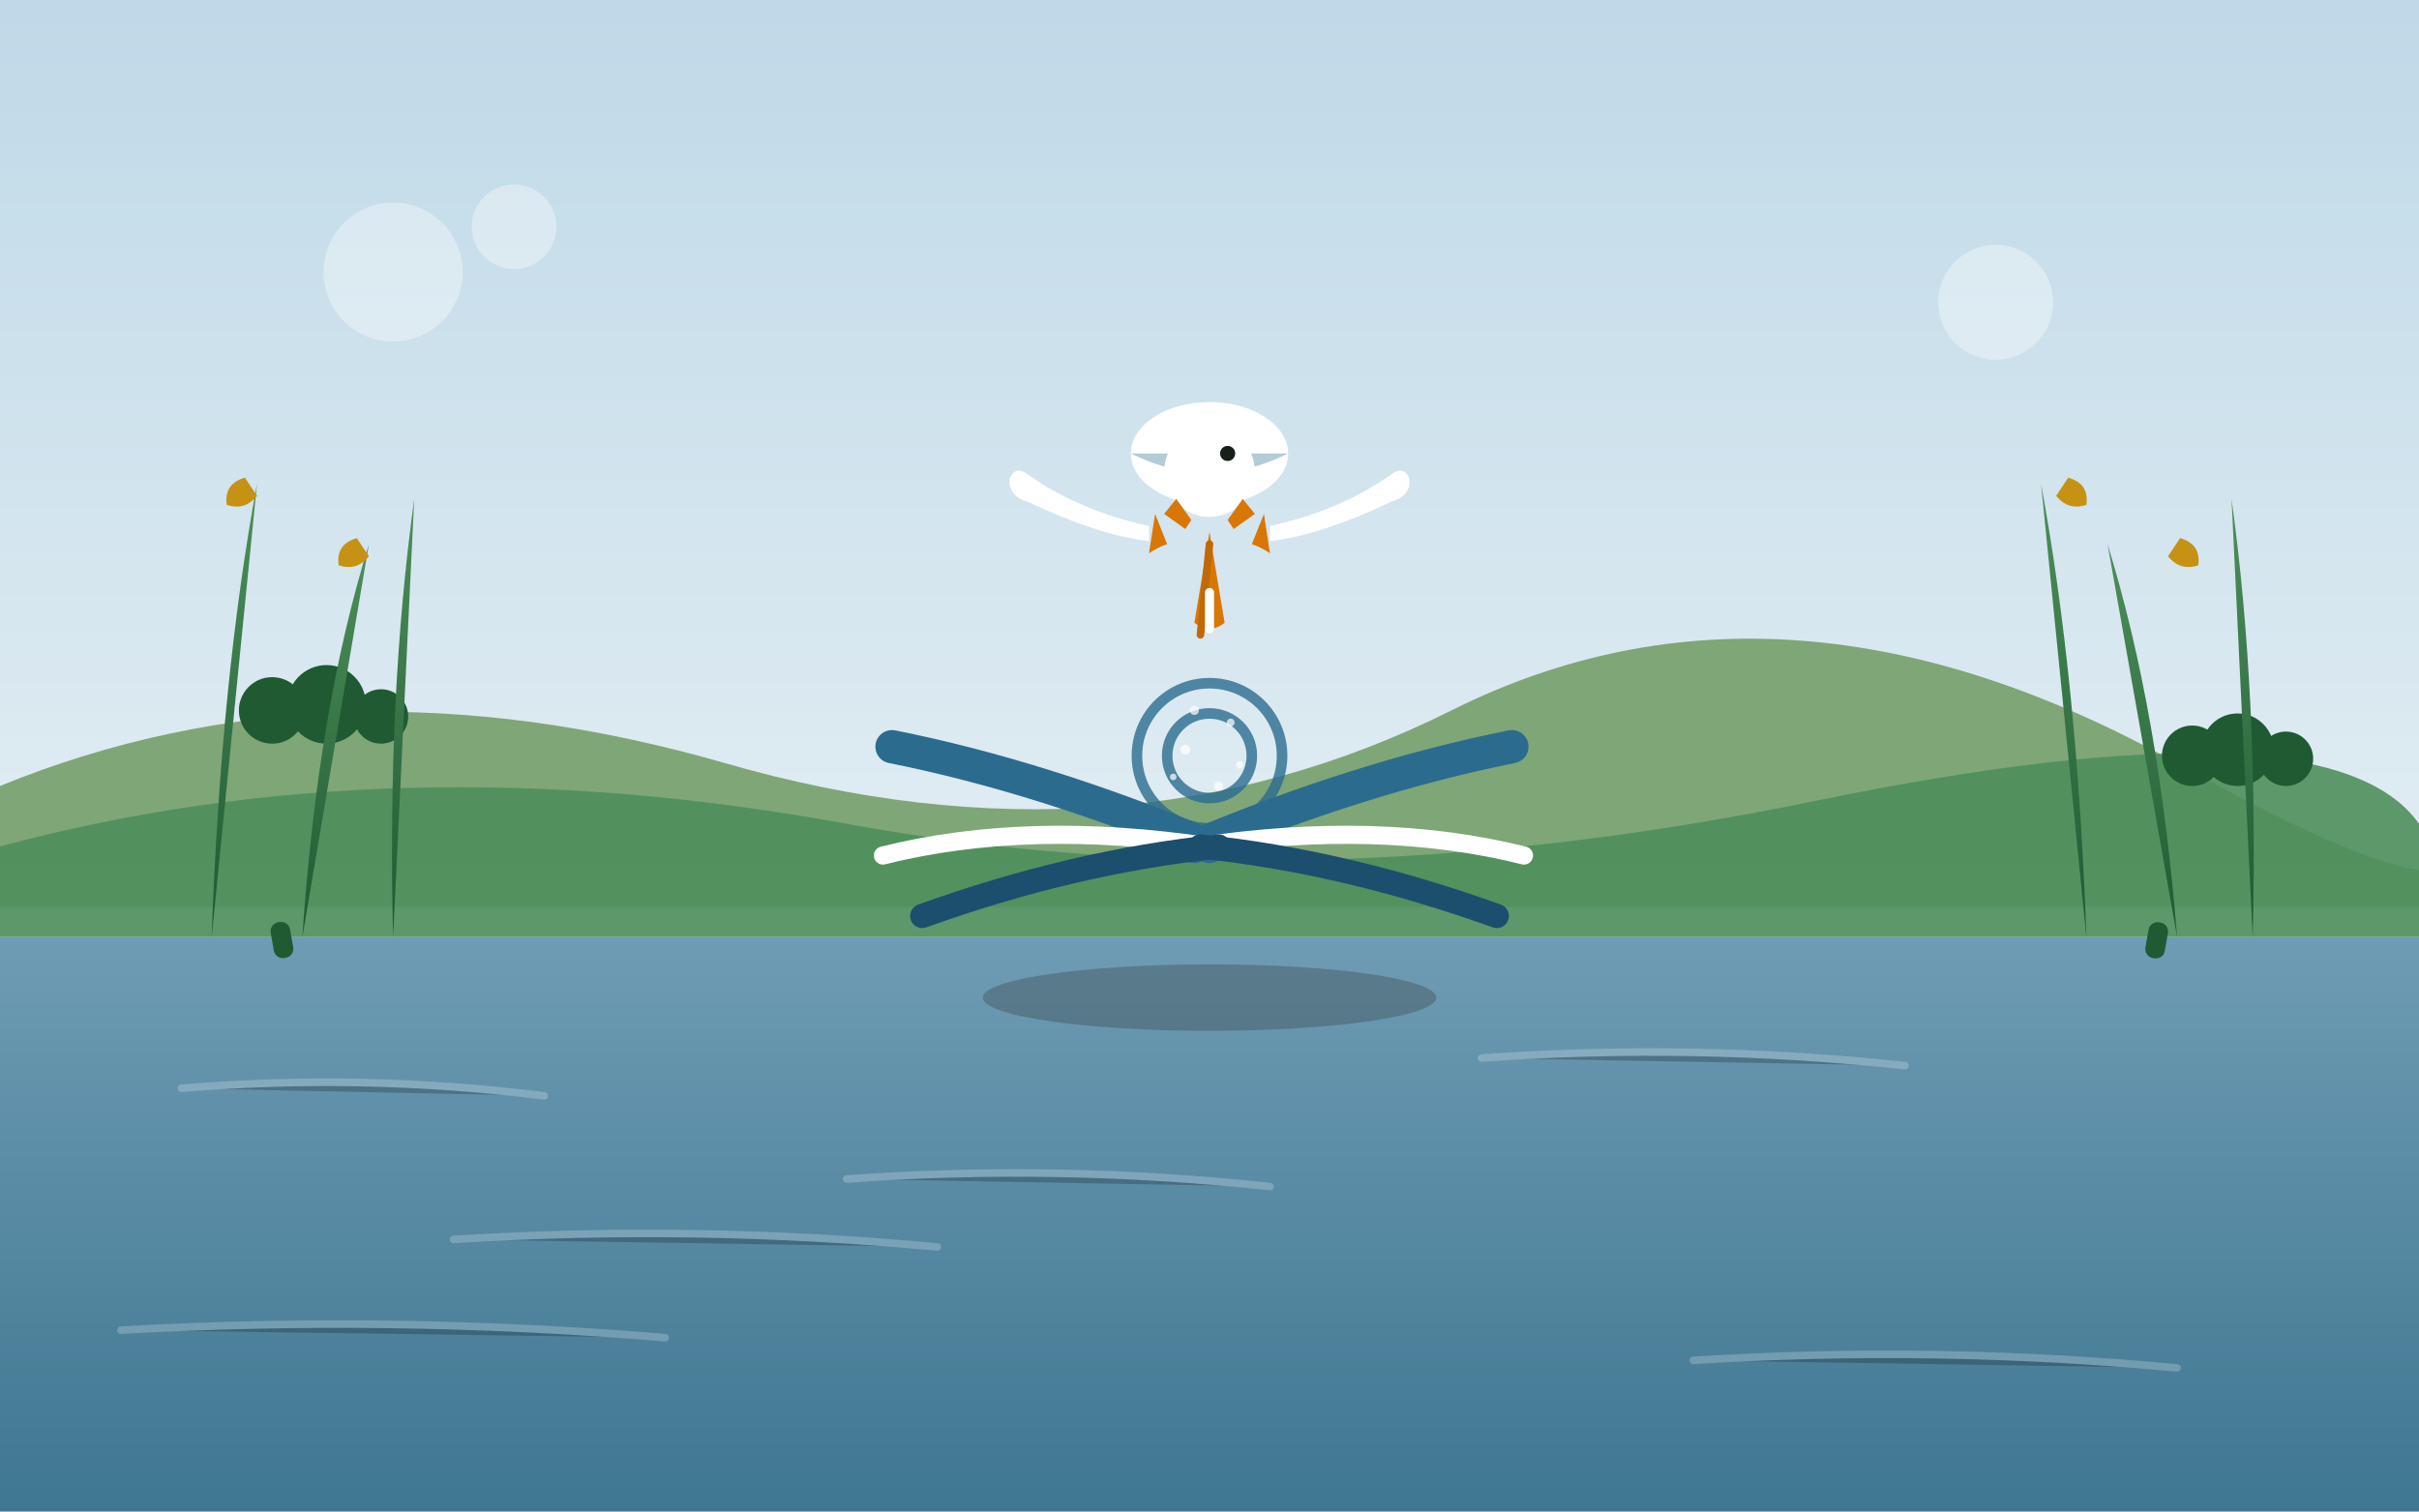
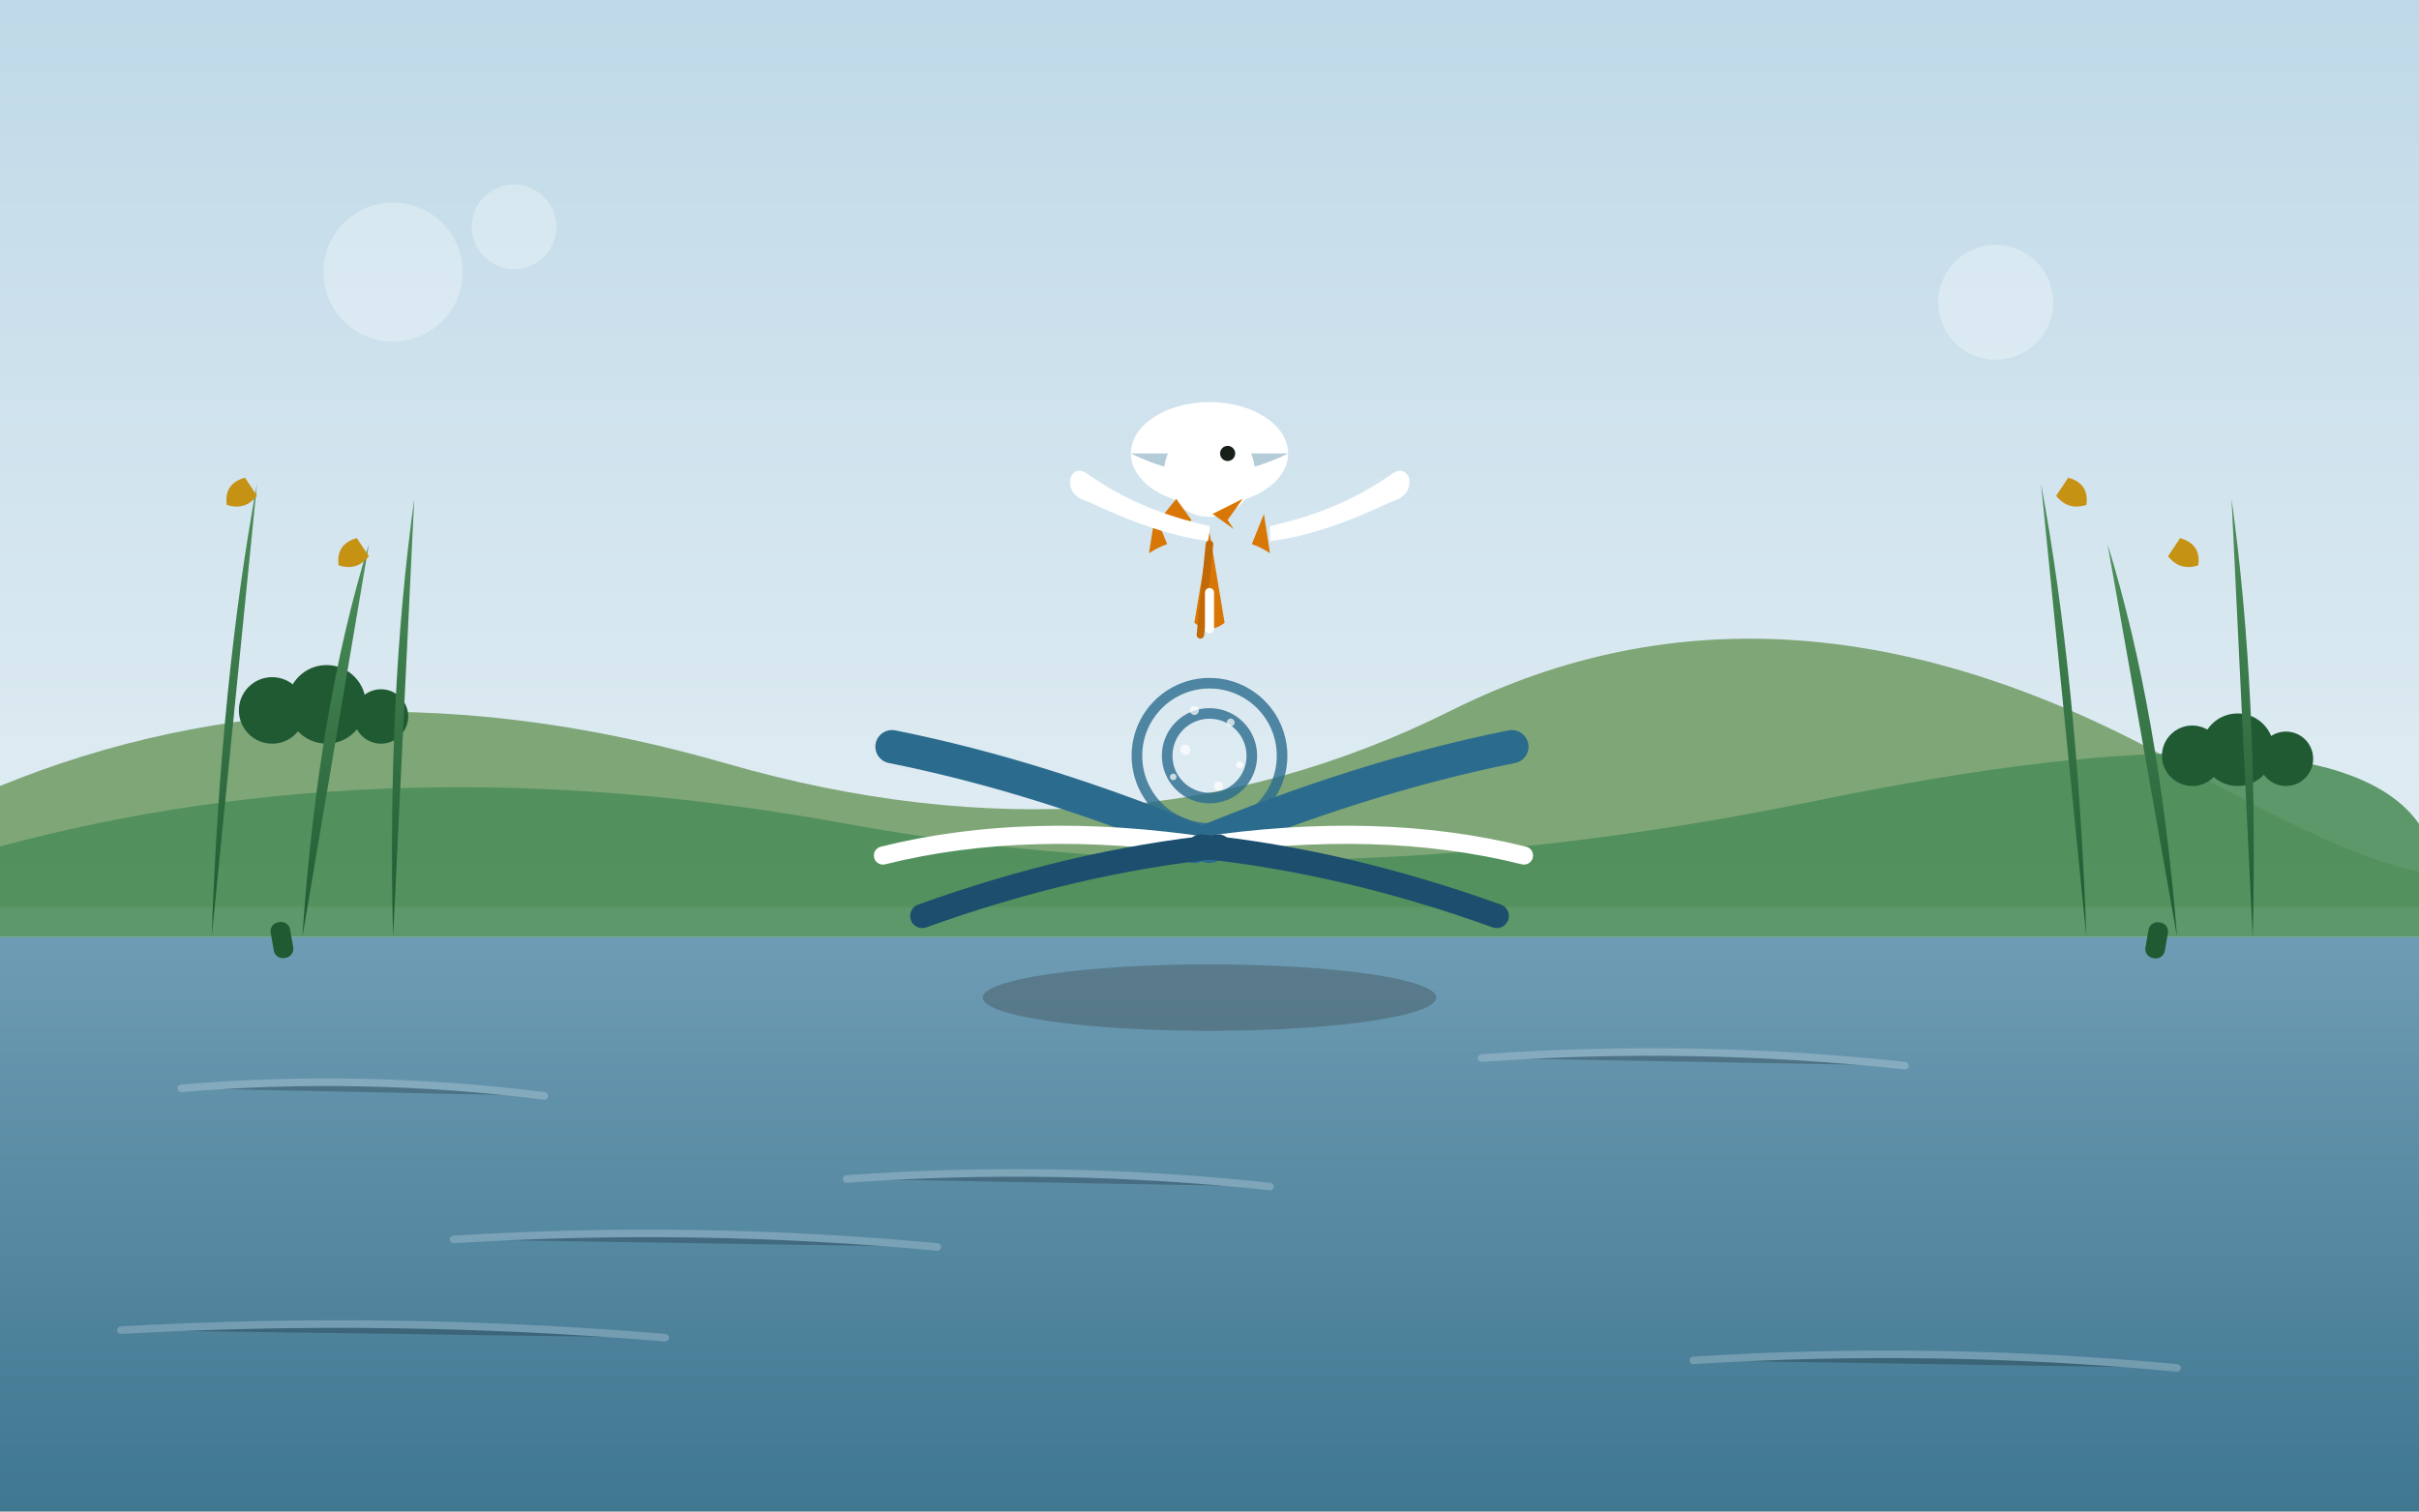
<svg xmlns="http://www.w3.org/2000/svg" viewBox="0 0 1600 1000" role="img" aria-label="Pied kingfisher hovering over the Ken River with wings spread and splash ripples below">
  <defs>
    <linearGradient id="bgSky" x1="0" y1="0" x2="0" y2="1">
      <stop offset="0" stop-color="#BFD9E8" />
      <stop offset="0.7" stop-color="#E8F1F5" />
      <stop offset="1" stop-color="#F2E6CE" />
    </linearGradient>
    <linearGradient id="river" x1="0" y1="0" x2="0" y2="1">
      <stop offset="0" stop-color="#6E9CB4" />
      <stop offset="1" stop-color="#3F7690" />
    </linearGradient>
    <linearGradient id="reeds" x1="0" y1="0" x2="0" y2="1">
      <stop offset="0" stop-color="#4E8F5B" />
      <stop offset="1" stop-color="#1F5A32" />
    </linearGradient>
  </defs>
  <rect width="1600" height="1000" fill="url(#bgSky)" />
-   <g fill="#FFFFFF" opacity="0.35">
+   <g fill="#FFFFFF" opacity="0.3">
    <circle cx="260" cy="180" r="46" />
    <circle cx="340" cy="150" r="28" />
    <circle cx="1320" cy="200" r="38" />
  </g>
-   <path d="M0 520 Q220 430 480 505 T960 470 T1440 505 T1600 500 L1600 600 L0 600 Z" fill="#6F9A62" opacity="0.85" />
+   <path d="M0 520 Q220 430 480 505 T960 470 T1440 505 T1600 505 L1600 600 L0 600 Z" fill="#6F9A62" opacity="0.85" />
  <path d="M0 560 Q260 490 560 545 T1200 530 T1600 545 L1600 620 L0 620 Z" fill="#4E8F5B" opacity="0.9" />
  <g fill="#1F5A32">
    <circle cx="180" cy="470" r="22" />
    <circle cx="216" cy="466" r="26" />
    <circle cx="252" cy="474" r="18" />
    <circle cx="1450" cy="500" r="20" />
    <circle cx="1480" cy="496" r="24" />
    <circle cx="1512" cy="502" r="18" />
  </g>
  <rect x="0" y="620" width="1600" height="380" fill="url(#river)" />
  <g stroke="#FFFFFF" stroke-width="5" stroke-linecap="round" opacity="0.22">
    <path d="M120 720 Q240 710 360 725" />
    <path d="M560 780 Q700 770 840 785" />
    <path d="M980 700 Q1120 690 1260 705" />
    <path d="M80 880 Q260 870 440 885" />
    <path d="M1120 900 Q1280 890 1440 905" />
    <path d="M300 820 Q460 810 620 825" />
  </g>
  <ellipse cx="800" cy="660" rx="150" ry="22" fill="#2C2A26" opacity="0.28" />
  <g>
    <path d="M800 560 q-110 -46 -210 -66" stroke="#2B6B8E" stroke-width="22" fill="none" stroke-linecap="round" />
    <path d="M790 560 q110 -46 210 -66" stroke="#2B6B8E" stroke-width="22" fill="none" stroke-linecap="round" />
    <path d="M800 560 q-120 -18 -216 6" stroke="#FFFFFF" stroke-width="12" fill="none" stroke-linecap="round" />
    <path d="M792 560 q120 -18 216 6" stroke="#FFFFFF" stroke-width="12" fill="none" stroke-linecap="round" />
    <path d="M806 560 q-96 10 -196 46" stroke="#1C4E6E" stroke-width="16" fill="none" stroke-linecap="round" />
    <path d="M794 560 q96 10 196 46" stroke="#1C4E6E" stroke-width="16" fill="none" stroke-linecap="round" />
  </g>
  <ellipse cx="800" cy="300" rx="52" ry="34" fill="#FFFFFF" />
  <path d="M748 300 q52 26 104 0 Z" fill="#B4CBD8" />
  <circle cx="800" cy="312" r="30" fill="#FFFFFF" />
  <circle cx="812" cy="300" r="5" fill="#172018" />
  <path d="M778 330 l10 14 l-4 6 l-14 -10 Z" fill="#D97706" />
-   <path d="M822 330 l-10 14 l4 6 l14 -10 Z" fill="#D97706" />
+   <path d="M822 330 l-10 14 l4 6 l-14 -10 Z" fill="#D97706" />
  <path d="M764 340 l-4 26 q6 -4 12 -6 Z" fill="#D97706" />
  <path d="M836 340 l4 26 q-6 -4 -12 -6 Z" fill="#D97706" />
-   <path d="M760 348 q-46 -10 -80 -34 q-8 -6 -12 2 q-2 12 12 16 q46 22 80 26 Z" fill="#FFFFFF" />
+   <path d="M800 348 q-46 -10 -80 -34 q-8 -6 -12 2 q-2 12 12 16 q46 22 80 26 Z" fill="#FFFFFF" />
  <path d="M840 348 q46 -10 80 -34 q8 -6 12 2 q2 12 -12 16 q-46 22 -80 26 Z" fill="#FFFFFF" />
  <path d="M800 352 l-10 60 q10 8 20 0 Z" fill="#D97706" />
  <path d="M800 360 l-6 60" stroke="#C16906" stroke-width="5" stroke-linecap="round" />
  <g stroke="#FFFFFF" stroke-width="6" stroke-linecap="round">
    <path d="M800 392 q0 10 0 24" />
  </g>
  <g fill="none" stroke="#2B6B8E" stroke-width="7" stroke-linecap="round" opacity="0.8">
    <circle cx="800" cy="500" r="28" />
    <circle cx="800" cy="500" r="48" />
  </g>
  <g fill="#FFFFFF" opacity="0.7">
    <circle cx="790" cy="470" r="3" />
    <circle cx="814" cy="478" r="2.6" />
    <circle cx="784" cy="496" r="3.4" />
    <circle cx="820" cy="506" r="2.4" />
    <circle cx="806" cy="520" r="3" />
    <circle cx="776" cy="514" r="2.2" />
  </g>
  <g fill="url(#reeds)">
    <path d="M140 620 q6 -170 30 -300" stroke="none" stroke-width="22" stroke-linecap="round" />
    <path d="M200 620 q10 -150 44 -260" stroke="none" stroke-width="20" stroke-linecap="round" />
    <path d="M260 620 q-4 -160 14 -290" stroke="none" stroke-width="18" stroke-linecap="round" />
    <path d="M1380 620 q-6 -170 -30 -300" stroke="none" stroke-width="22" stroke-linecap="round" />
    <path d="M1440 620 q-12 -150 -46 -260" stroke="none" stroke-width="20" stroke-linecap="round" />
    <path d="M1490 620 q4 -160 -14 -290" stroke="none" stroke-width="18" stroke-linecap="round" />
  </g>
  <g fill="#C69214">
    <path d="M170 328 q-8 10 -20 6 q-2 -14 12 -18 Z" />
    <path d="M244 368 q-8 10 -20 6 q-2 -14 12 -18 Z" />
    <path d="M1360 328 q8 10 20 6 q2 -14 -12 -18 Z" />
    <path d="M1434 368 q8 10 20 6 q2 -14 -12 -18 Z" />
  </g>
  <g fill="#1F5A32">
    <rect x="180" y="610" width="13" height="24" rx="6" transform="rotate(-10 186 622)" />
    <rect x="1420" y="610" width="13" height="24" rx="6" transform="rotate(10 1426 622)" />
  </g>
</svg>
